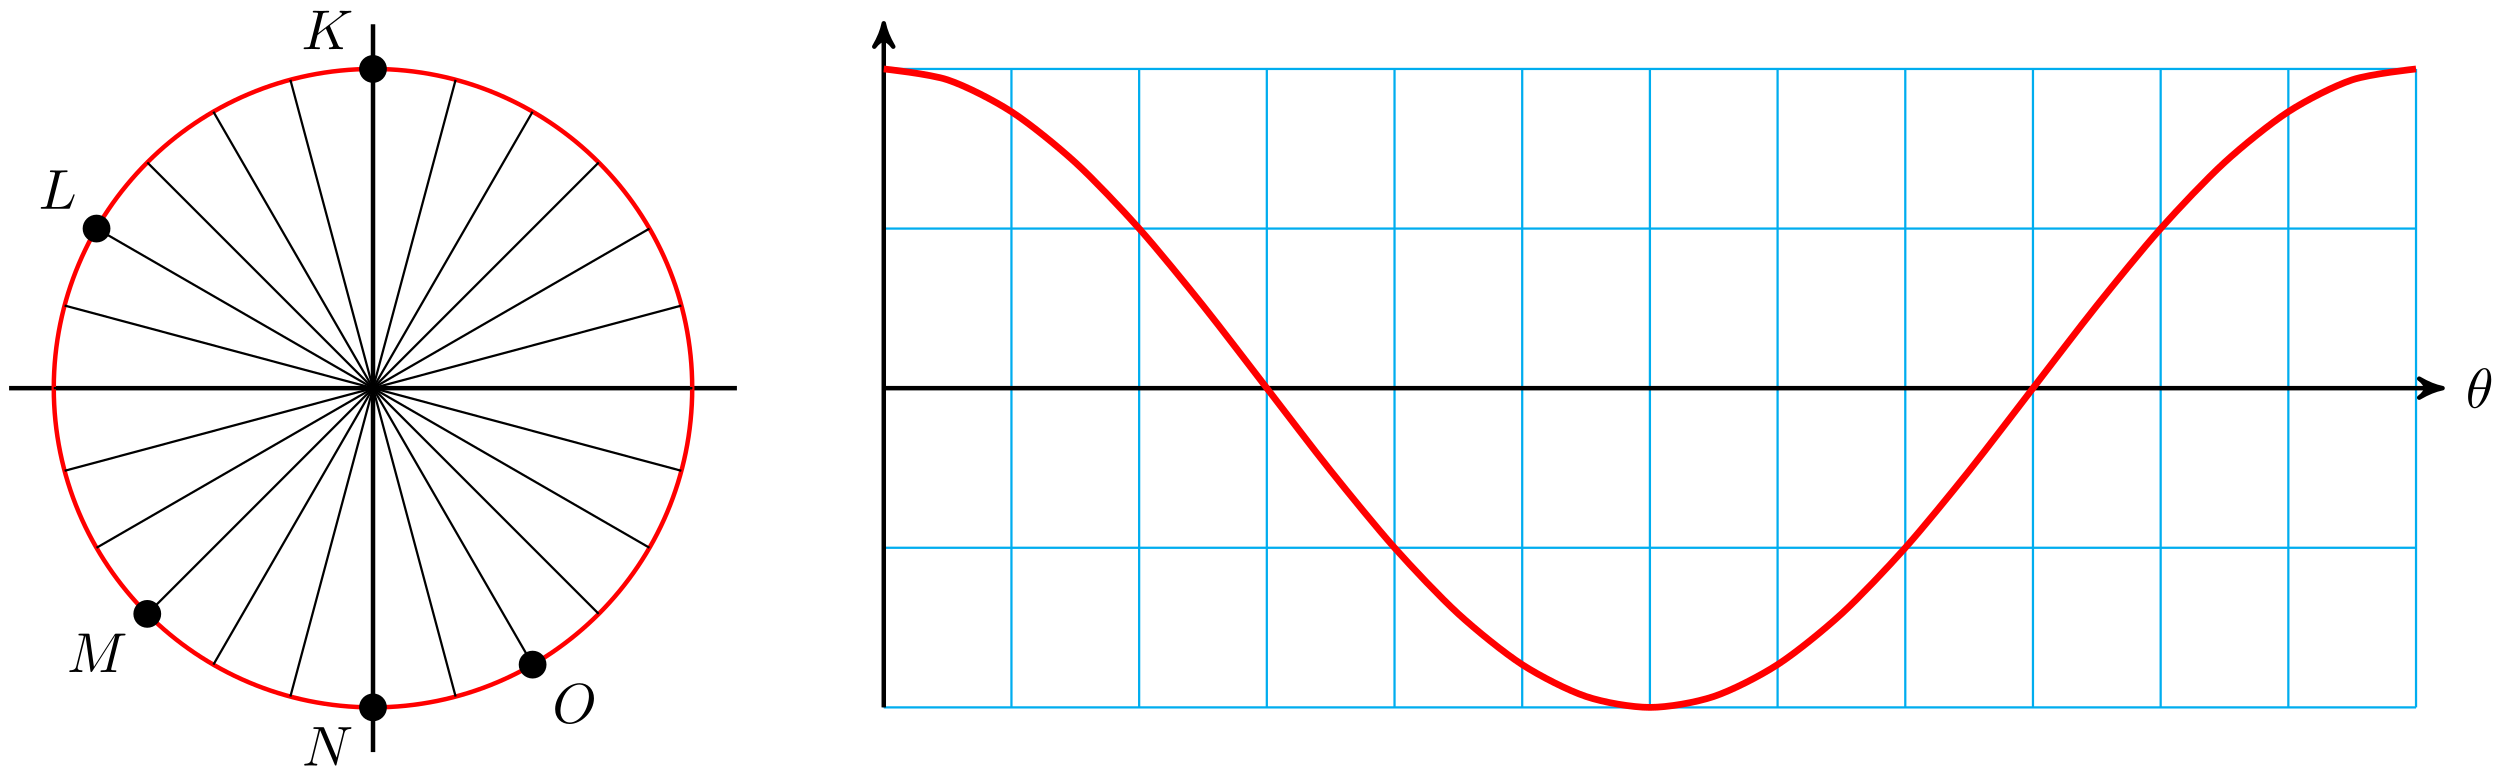
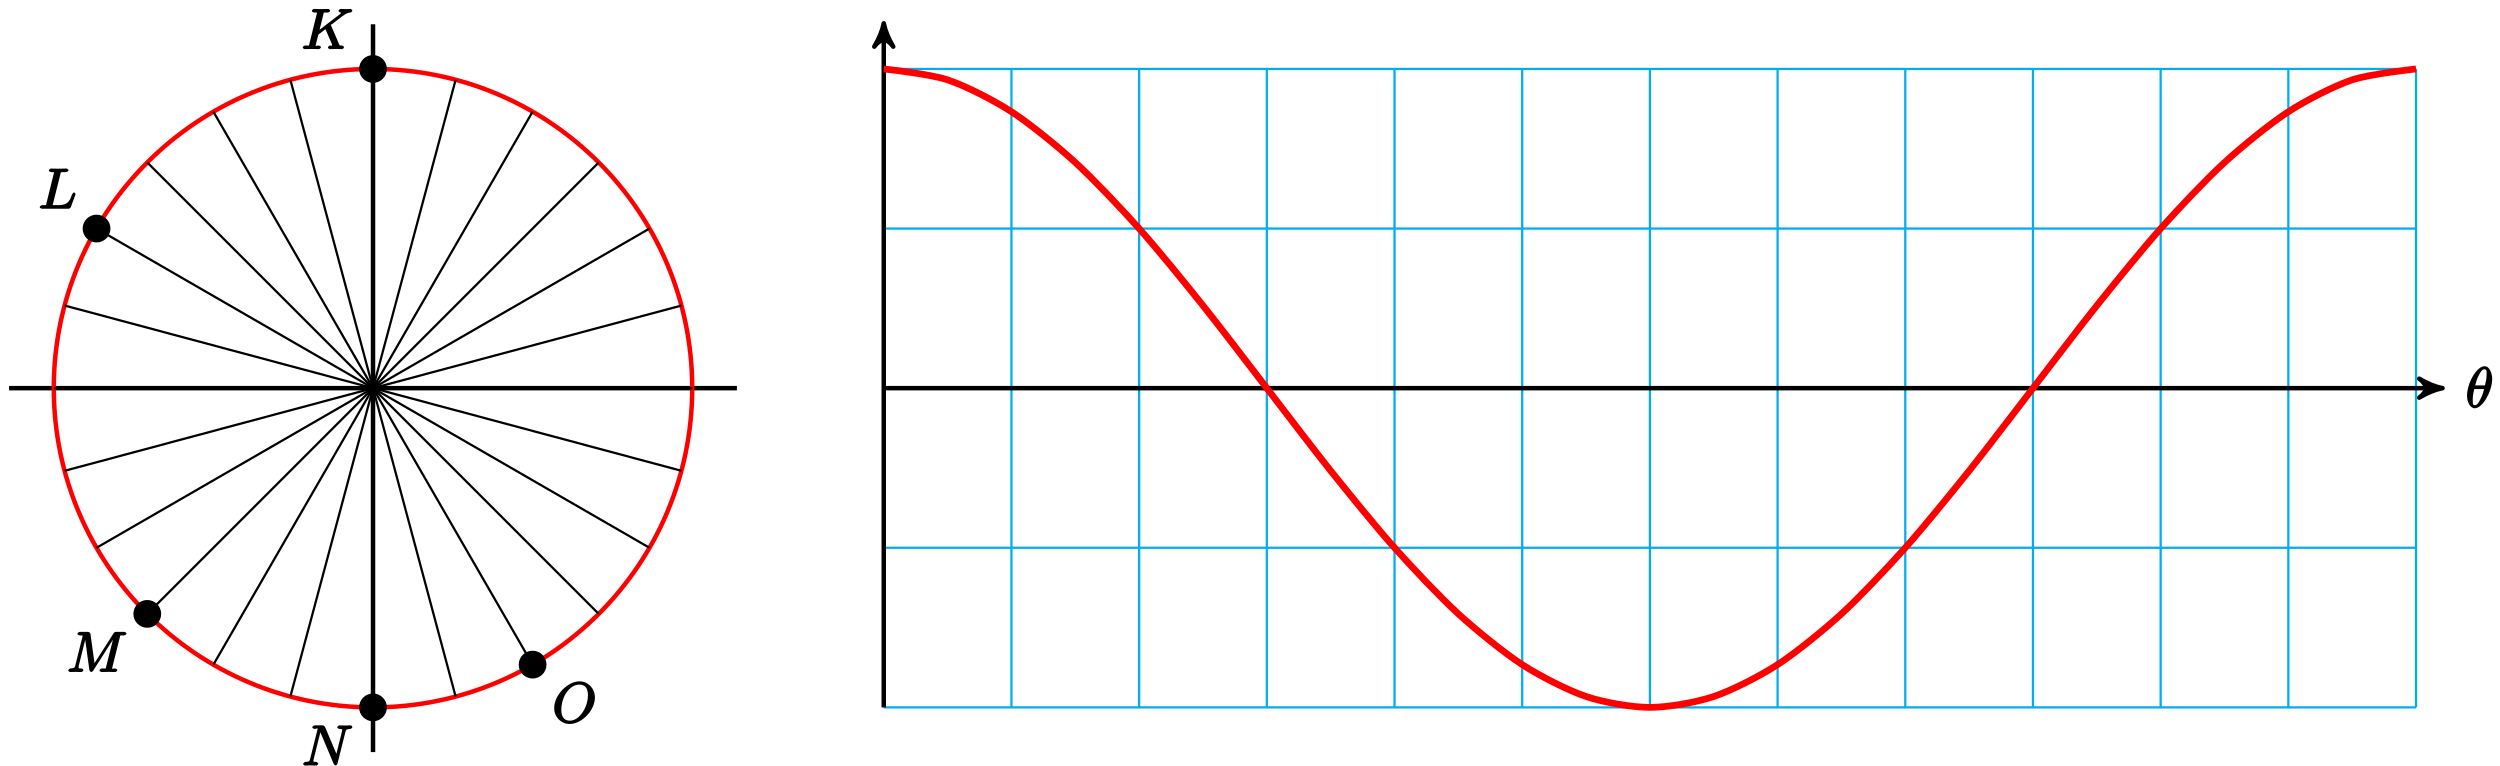
<svg xmlns="http://www.w3.org/2000/svg" xmlns:xlink="http://www.w3.org/1999/xlink" width="444pt" height="136pt" viewBox="0 0 444 136" version="1.1">
  <defs>
    <g>
      <symbol overflow="visible" id="glyph0-0">
        <path style="stroke:none;" d="" />
      </symbol>
      <symbol overflow="visible" id="glyph0-1">
-         <path style="stroke:none;" d="M 4.531 -4.984 C 4.531 -5.641 4.359 -7.031 3.344 -7.031 C 1.953 -7.031 0.422 -4.219 0.422 -1.938 C 0.422 -1 0.703 0.109 1.609 0.109 C 3.016 0.109 4.531 -2.75 4.531 -4.984 Z M 1.469 -3.625 C 1.641 -4.25 1.844 -5.047 2.25 -5.766 C 2.516 -6.25 2.875 -6.812 3.328 -6.812 C 3.812 -6.812 3.875 -6.172 3.875 -5.609 C 3.875 -5.109 3.797 -4.609 3.562 -3.625 Z M 3.469 -3.297 C 3.359 -2.844 3.156 -2 2.766 -1.281 C 2.422 -0.594 2.047 -0.109 1.609 -0.109 C 1.281 -0.109 1.078 -0.406 1.078 -1.328 C 1.078 -1.75 1.141 -2.328 1.391 -3.297 Z M 3.469 -3.297 " />
+         <path style="stroke:none;" d="M 4.703 -5.141 C 4.703 -5.797 4.359 -7.359 3.344 -7.359 C 1.953 -7.359 0.234 -4.375 0.234 -2.094 C 0.234 -1.156 0.703 0.109 1.609 0.109 C 3.016 0.109 4.703 -2.906 4.703 -5.141 Z M 1.641 -3.781 C 1.812 -4.422 1.969 -5.109 2.359 -5.812 C 2.625 -6.297 2.875 -6.812 3.328 -6.812 C 3.812 -6.812 3.703 -6.328 3.703 -5.766 C 3.703 -5.281 3.625 -4.766 3.422 -3.953 L 1.688 -3.953 Z M 3.297 -3.453 C 3.188 -3 3.016 -2.266 2.641 -1.562 C 2.297 -0.875 2.047 -0.438 1.609 -0.438 C 1.281 -0.438 1.25 -0.562 1.25 -1.484 C 1.25 -1.906 1.312 -2.484 1.516 -3.297 L 3.25 -3.297 Z M 3.297 -3.453 " />
      </symbol>
      <symbol overflow="visible" id="glyph0-2">
-         <path style="stroke:none;" d="M 5.078 -4.031 C 5.062 -4.062 5.031 -4.141 5.031 -4.172 C 5.031 -4.172 5.203 -4.312 5.312 -4.391 L 7.062 -5.734 C 8 -6.438 8.391 -6.469 8.688 -6.5 C 8.766 -6.516 8.859 -6.516 8.859 -6.703 C 8.859 -6.734 8.828 -6.812 8.75 -6.812 C 8.531 -6.812 8.281 -6.781 8.047 -6.781 C 7.688 -6.781 7.297 -6.812 6.938 -6.812 C 6.875 -6.812 6.75 -6.812 6.75 -6.609 C 6.75 -6.547 6.797 -6.516 6.875 -6.5 C 7.094 -6.484 7.172 -6.438 7.172 -6.297 C 7.172 -6.109 6.875 -5.875 6.812 -5.828 L 2.938 -2.844 L 3.734 -6.047 C 3.812 -6.406 3.844 -6.5 4.562 -6.5 C 4.812 -6.5 4.906 -6.5 4.906 -6.703 C 4.906 -6.781 4.828 -6.812 4.766 -6.812 C 4.484 -6.812 3.766 -6.781 3.484 -6.781 C 3.203 -6.781 2.5 -6.812 2.203 -6.812 C 2.141 -6.812 2 -6.812 2 -6.625 C 2 -6.5 2.094 -6.5 2.297 -6.5 C 2.422 -6.5 2.609 -6.484 2.719 -6.484 C 2.875 -6.453 2.938 -6.438 2.938 -6.312 C 2.938 -6.281 2.938 -6.25 2.906 -6.125 L 1.562 -0.781 C 1.469 -0.391 1.453 -0.312 0.656 -0.312 C 0.484 -0.312 0.375 -0.312 0.375 -0.125 C 0.375 0 0.5 0 0.531 0 C 0.812 0 1.516 -0.031 1.797 -0.031 C 2 -0.031 2.219 -0.016 2.438 -0.016 C 2.656 -0.016 2.875 0 3.078 0 C 3.156 0 3.281 0 3.281 -0.203 C 3.281 -0.312 3.188 -0.312 3 -0.312 C 2.625 -0.312 2.359 -0.312 2.359 -0.484 C 2.359 -0.562 2.406 -0.781 2.438 -0.922 C 2.578 -1.453 2.719 -1.969 2.844 -2.5 L 4.328 -3.656 L 5.484 -0.969 C 5.609 -0.703 5.609 -0.672 5.609 -0.625 C 5.609 -0.312 5.172 -0.312 5.078 -0.312 C 4.969 -0.312 4.859 -0.312 4.859 -0.109 C 4.859 0 4.984 0 5 0 C 5.406 0 5.828 -0.031 6.219 -0.031 C 6.438 -0.031 6.984 0 7.203 0 C 7.25 0 7.375 0 7.375 -0.203 C 7.375 -0.312 7.266 -0.312 7.172 -0.312 C 6.766 -0.312 6.641 -0.406 6.484 -0.75 Z M 5.078 -4.031 " />
+         <path style="stroke:none;" d="M 5.25 -4.188 C 5.234 -4.219 5.188 -4.297 5.188 -4.328 C 5.188 -4.344 5.328 -4.359 5.438 -4.453 L 7.172 -5.797 C 8.109 -6.484 8.391 -6.469 8.688 -6.5 C 8.766 -6.516 9.031 -6.672 9.031 -6.859 C 9.031 -6.891 8.828 -7.141 8.75 -7.141 C 8.531 -7.141 8.281 -7.109 8.047 -7.109 C 7.688 -7.109 7.297 -7.141 6.938 -7.141 C 6.875 -7.141 6.562 -6.969 6.562 -6.766 C 6.562 -6.703 6.797 -6.516 6.875 -6.5 C 7.094 -6.484 7 -6.594 7 -6.453 C 7 -6.266 6.75 -6.156 6.688 -6.109 L 2.797 -3.125 L 3.094 -3 L 3.891 -6.203 C 3.984 -6.562 3.844 -6.5 4.562 -6.5 C 4.812 -6.5 5.078 -6.656 5.078 -6.859 C 5.078 -6.953 4.828 -7.141 4.766 -7.141 C 4.484 -7.141 3.766 -7.109 3.484 -7.109 C 3.203 -7.109 2.5 -7.141 2.203 -7.141 C 2.141 -7.141 1.828 -6.969 1.828 -6.781 C 1.828 -6.656 2.094 -6.5 2.297 -6.5 C 2.422 -6.5 2.609 -6.484 2.719 -6.484 C 2.875 -6.453 2.766 -6.594 2.766 -6.484 C 2.766 -6.438 2.75 -6.406 2.719 -6.297 L 1.391 -0.938 C 1.281 -0.547 1.453 -0.641 0.656 -0.641 C 0.484 -0.641 0.203 -0.469 0.203 -0.281 C 0.203 -0.156 0.5 0 0.531 0 C 0.812 0 1.516 -0.031 1.797 -0.031 C 2 -0.031 2.219 -0.016 2.438 -0.016 C 2.656 -0.016 2.875 0 3.078 0 C 3.156 0 3.453 -0.156 3.453 -0.359 C 3.453 -0.469 3.188 -0.641 3 -0.641 C 2.625 -0.641 2.516 -0.469 2.516 -0.641 C 2.516 -0.719 2.578 -0.938 2.609 -1.094 C 2.75 -1.609 2.875 -2.141 2.984 -2.562 L 4.25 -3.547 L 5.297 -1.125 C 5.422 -0.859 5.422 -0.844 5.422 -0.781 C 5.422 -0.484 5.172 -0.641 5.078 -0.641 C 4.969 -0.641 4.688 -0.469 4.688 -0.266 C 4.688 -0.156 4.984 0 5 0 C 5.406 0 5.828 -0.031 6.219 -0.031 C 6.438 -0.031 6.984 0 7.203 0 C 7.25 0 7.547 -0.156 7.547 -0.359 C 7.547 -0.469 7.266 -0.641 7.172 -0.641 C 6.766 -0.641 6.812 -0.562 6.656 -0.922 Z M 5.25 -4.188 " />
      </symbol>
      <symbol overflow="visible" id="glyph0-3">
-         <path style="stroke:none;" d="M 3.734 -6.031 C 3.812 -6.391 3.844 -6.5 4.781 -6.5 C 5.078 -6.5 5.156 -6.5 5.156 -6.688 C 5.156 -6.812 5.047 -6.812 5 -6.812 C 4.672 -6.812 3.859 -6.781 3.531 -6.781 C 3.234 -6.781 2.5 -6.812 2.203 -6.812 C 2.141 -6.812 2.016 -6.812 2.016 -6.609 C 2.016 -6.5 2.109 -6.5 2.297 -6.5 C 2.312 -6.5 2.5 -6.5 2.672 -6.484 C 2.844 -6.453 2.938 -6.453 2.938 -6.312 C 2.938 -6.281 2.938 -6.25 2.906 -6.125 L 1.562 -0.781 C 1.469 -0.391 1.453 -0.312 0.656 -0.312 C 0.484 -0.312 0.391 -0.312 0.391 -0.109 C 0.391 0 0.484 0 0.656 0 L 5.281 0 C 5.516 0 5.516 0 5.578 -0.172 L 6.375 -2.328 C 6.406 -2.438 6.406 -2.453 6.406 -2.469 C 6.406 -2.5 6.375 -2.578 6.297 -2.578 C 6.203 -2.578 6.188 -2.516 6.125 -2.359 C 5.781 -1.453 5.344 -0.312 3.625 -0.312 L 2.688 -0.312 C 2.547 -0.312 2.516 -0.312 2.469 -0.312 C 2.359 -0.328 2.328 -0.344 2.328 -0.422 C 2.328 -0.453 2.328 -0.469 2.375 -0.641 Z M 3.734 -6.031 " />
+         <path style="stroke:none;" d="M 3.891 -6.188 C 3.984 -6.547 3.844 -6.5 4.781 -6.5 C 5.078 -6.5 5.328 -6.656 5.328 -6.844 C 5.328 -6.969 5.047 -7.141 5 -7.141 C 4.672 -7.141 3.859 -7.109 3.531 -7.109 C 3.234 -7.109 2.5 -7.141 2.203 -7.141 C 2.141 -7.141 1.828 -6.969 1.828 -6.766 C 1.828 -6.656 2.109 -6.5 2.297 -6.5 C 2.312 -6.5 2.5 -6.5 2.672 -6.484 C 2.844 -6.453 2.766 -6.609 2.766 -6.484 C 2.766 -6.438 2.75 -6.406 2.719 -6.297 L 1.391 -0.938 C 1.281 -0.547 1.453 -0.641 0.656 -0.641 C 0.484 -0.641 0.203 -0.469 0.203 -0.266 C 0.203 -0.156 0.484 0 0.656 0 L 5.281 0 C 5.516 0 5.688 -0.156 5.75 -0.328 L 6.547 -2.484 C 6.578 -2.594 6.578 -2.609 6.578 -2.625 C 6.578 -2.656 6.375 -2.906 6.297 -2.906 C 6.203 -2.906 6.016 -2.688 5.938 -2.516 C 5.609 -1.609 5.344 -0.641 3.625 -0.641 L 2.688 -0.641 C 2.547 -0.641 2.516 -0.641 2.469 -0.641 C 2.359 -0.656 2.5 -0.5 2.5 -0.578 C 2.5 -0.609 2.5 -0.625 2.547 -0.812 Z M 3.891 -6.188 " />
      </symbol>
      <symbol overflow="visible" id="glyph0-4">
-         <path style="stroke:none;" d="M 9.234 -6.047 C 9.328 -6.406 9.344 -6.5 10.094 -6.5 C 10.312 -6.5 10.406 -6.5 10.406 -6.703 C 10.406 -6.812 10.312 -6.812 10.141 -6.812 L 8.828 -6.812 C 8.562 -6.812 8.547 -6.812 8.438 -6.625 L 4.797 -0.938 L 4.016 -6.578 C 3.984 -6.812 3.969 -6.812 3.703 -6.812 L 2.344 -6.812 C 2.156 -6.812 2.047 -6.812 2.047 -6.625 C 2.047 -6.5 2.141 -6.5 2.328 -6.5 C 2.469 -6.5 2.641 -6.484 2.766 -6.484 C 2.922 -6.453 2.984 -6.438 2.984 -6.312 C 2.984 -6.281 2.969 -6.25 2.938 -6.125 L 1.672 -1.062 C 1.578 -0.656 1.406 -0.344 0.594 -0.312 C 0.547 -0.312 0.422 -0.297 0.422 -0.125 C 0.422 -0.031 0.484 0 0.562 0 C 0.875 0 1.219 -0.031 1.562 -0.031 C 1.891 -0.031 2.25 0 2.578 0 C 2.625 0 2.766 0 2.766 -0.203 C 2.766 -0.312 2.656 -0.312 2.578 -0.312 C 2.016 -0.312 1.906 -0.516 1.906 -0.75 C 1.906 -0.812 1.906 -0.875 1.938 -0.984 L 3.297 -6.406 L 3.312 -6.406 L 4.172 -0.234 C 4.188 -0.109 4.203 0 4.312 0 C 4.422 0 4.484 -0.109 4.531 -0.172 L 8.562 -6.484 L 8.578 -6.484 L 7.141 -0.781 C 7.047 -0.391 7.031 -0.312 6.234 -0.312 C 6.078 -0.312 5.969 -0.312 5.969 -0.125 C 5.969 0 6.078 0 6.109 0 C 6.391 0 7.062 -0.031 7.344 -0.031 C 7.75 -0.031 8.188 0 8.594 0 C 8.656 0 8.781 0 8.781 -0.203 C 8.781 -0.312 8.688 -0.312 8.5 -0.312 C 8.141 -0.312 7.859 -0.312 7.859 -0.484 C 7.859 -0.531 7.859 -0.547 7.906 -0.734 Z M 9.234 -6.047 " />
+         <path style="stroke:none;" d="M 9.406 -6.203 C 9.484 -6.562 9.344 -6.5 10.094 -6.5 C 10.312 -6.5 10.578 -6.656 10.578 -6.859 C 10.578 -6.969 10.312 -7.141 10.141 -7.141 L 8.828 -7.141 C 8.562 -7.141 8.422 -7.094 8.297 -6.891 L 4.672 -1.219 L 4.969 -1.094 L 4.188 -6.734 C 4.156 -6.969 3.969 -7.141 3.703 -7.141 L 2.344 -7.141 C 2.156 -7.141 1.859 -6.969 1.859 -6.781 C 1.859 -6.656 2.141 -6.5 2.328 -6.5 C 2.469 -6.5 2.641 -6.484 2.766 -6.484 C 2.922 -6.453 2.797 -6.594 2.797 -6.484 C 2.797 -6.438 2.797 -6.406 2.766 -6.297 L 1.5 -1.219 C 1.391 -0.812 1.406 -0.672 0.594 -0.641 C 0.547 -0.641 0.234 -0.453 0.234 -0.281 C 0.234 -0.188 0.484 0 0.562 0 C 0.875 0 1.219 -0.031 1.562 -0.031 C 1.891 -0.031 2.25 0 2.578 0 C 2.625 0 2.938 -0.156 2.938 -0.359 C 2.938 -0.469 2.656 -0.641 2.578 -0.641 C 2.016 -0.641 2.078 -0.672 2.078 -0.906 C 2.078 -0.984 2.078 -1.031 2.109 -1.141 L 3.422 -6.406 L 3.156 -6.406 L 3.984 -0.391 C 4 -0.266 4.203 0 4.312 0 C 4.422 0 4.609 -0.156 4.656 -0.234 L 8.641 -6.484 L 8.359 -6.484 L 6.969 -0.938 C 6.875 -0.547 7.031 -0.641 6.234 -0.641 C 6.078 -0.641 5.781 -0.469 5.781 -0.281 C 5.781 -0.156 6.078 0 6.109 0 C 6.391 0 7.062 -0.031 7.344 -0.031 C 7.75 -0.031 8.188 0 8.594 0 C 8.656 0 8.953 -0.156 8.953 -0.359 C 8.953 -0.469 8.688 -0.641 8.5 -0.641 C 8.141 -0.641 8.031 -0.469 8.031 -0.641 C 8.031 -0.688 8.031 -0.703 8.078 -0.891 Z M 9.406 -6.203 " />
      </symbol>
      <symbol overflow="visible" id="glyph0-5">
-         <path style="stroke:none;" d="M 7.531 -5.766 C 7.641 -6.156 7.812 -6.469 8.609 -6.5 C 8.656 -6.5 8.781 -6.516 8.781 -6.703 C 8.781 -6.703 8.781 -6.812 8.656 -6.812 C 8.328 -6.812 7.969 -6.781 7.641 -6.781 C 7.312 -6.781 6.953 -6.812 6.625 -6.812 C 6.562 -6.812 6.453 -6.812 6.453 -6.609 C 6.453 -6.5 6.547 -6.5 6.625 -6.5 C 7.203 -6.484 7.312 -6.281 7.312 -6.062 C 7.312 -6.031 7.281 -5.875 7.281 -5.859 L 6.156 -1.422 L 3.953 -6.625 C 3.875 -6.797 3.875 -6.812 3.641 -6.812 L 2.297 -6.812 C 2.109 -6.812 2.016 -6.812 2.016 -6.609 C 2.016 -6.5 2.109 -6.5 2.297 -6.5 C 2.344 -6.5 2.969 -6.5 2.969 -6.406 L 1.641 -1.062 C 1.531 -0.656 1.359 -0.344 0.562 -0.312 C 0.5 -0.312 0.391 -0.297 0.391 -0.109 C 0.391 -0.047 0.438 0 0.516 0 C 0.844 0 1.188 -0.031 1.516 -0.031 C 1.859 -0.031 2.219 0 2.547 0 C 2.594 0 2.719 0 2.719 -0.203 C 2.719 -0.297 2.625 -0.312 2.516 -0.312 C 1.938 -0.328 1.859 -0.547 1.859 -0.75 C 1.859 -0.812 1.875 -0.875 1.906 -0.984 L 3.219 -6.234 C 3.266 -6.188 3.266 -6.156 3.312 -6.062 L 5.797 -0.188 C 5.859 -0.016 5.891 0 5.984 0 C 6.094 0 6.094 -0.031 6.141 -0.203 Z M 7.531 -5.766 " />
+         <path style="stroke:none;" d="M 7.703 -5.922 C 7.812 -6.312 7.812 -6.469 8.609 -6.5 C 8.656 -6.5 8.953 -6.672 8.953 -6.859 C 8.953 -6.875 8.781 -7.141 8.656 -7.141 C 8.328 -7.141 7.969 -7.109 7.641 -7.109 C 7.312 -7.109 6.953 -7.141 6.625 -7.141 C 6.562 -7.141 6.266 -6.969 6.266 -6.766 C 6.266 -6.656 6.547 -6.5 6.625 -6.5 C 7.203 -6.484 7.125 -6.438 7.125 -6.219 C 7.125 -6.188 7.109 -6.047 7.094 -6.016 L 5.984 -1.578 L 6.328 -1.578 L 4.125 -6.781 C 4.047 -6.953 3.875 -7.141 3.641 -7.141 L 2.297 -7.141 C 2.109 -7.141 1.828 -6.969 1.828 -6.766 C 1.828 -6.656 2.109 -6.5 2.297 -6.5 C 2.344 -6.5 2.797 -6.656 2.797 -6.562 L 1.453 -1.219 C 1.359 -0.812 1.359 -0.672 0.562 -0.641 C 0.5 -0.641 0.203 -0.453 0.203 -0.266 C 0.203 -0.203 0.438 0 0.516 0 C 0.844 0 1.188 -0.031 1.516 -0.031 C 1.859 -0.031 2.219 0 2.547 0 C 2.594 0 2.891 -0.156 2.891 -0.359 C 2.891 -0.453 2.625 -0.641 2.516 -0.641 C 1.938 -0.656 2.031 -0.703 2.031 -0.906 C 2.031 -0.984 2.047 -1.031 2.078 -1.141 L 3.391 -6.406 L 3.094 -6.297 C 3.125 -6.234 3.125 -6.203 3.172 -6.125 L 5.609 -0.344 C 5.688 -0.172 5.891 0 5.984 0 C 6.094 0 6.266 -0.188 6.312 -0.375 Z M 7.703 -5.922 " />
      </symbol>
      <symbol overflow="visible" id="glyph0-6">
-         <path style="stroke:none;" d="M 7.375 -4.344 C 7.375 -5.953 6.312 -7.031 4.828 -7.031 C 2.688 -7.031 0.484 -4.766 0.484 -2.438 C 0.484 -0.781 1.609 0.219 3.047 0.219 C 5.156 0.219 7.375 -1.969 7.375 -4.344 Z M 3.094 -0.047 C 2.109 -0.047 1.422 -0.844 1.422 -2.156 C 1.422 -2.609 1.562 -4.062 2.328 -5.219 C 3.016 -6.266 3.984 -6.781 4.781 -6.781 C 5.594 -6.781 6.484 -6.219 6.484 -4.734 C 6.484 -4.016 6.219 -2.469 5.234 -1.234 C 4.75 -0.625 3.938 -0.047 3.094 -0.047 Z M 3.094 -0.047 " />
+         <path style="stroke:none;" d="M 7.547 -4.5 C 7.547 -6.109 6.312 -7.359 4.828 -7.359 C 2.688 -7.359 0.312 -4.922 0.312 -2.609 C 0.312 -0.953 1.609 0.219 3.047 0.219 C 5.156 0.219 7.547 -2.125 7.547 -4.5 Z M 3.094 -0.375 C 2.109 -0.375 1.578 -1 1.578 -2.328 C 1.578 -2.766 1.672 -4.109 2.438 -5.281 C 3.125 -6.312 3.984 -6.781 4.781 -6.781 C 5.594 -6.781 6.312 -6.375 6.312 -4.891 C 6.312 -4.172 6.094 -2.734 5.109 -1.516 C 4.625 -0.906 3.938 -0.375 3.094 -0.375 Z M 3.094 -0.375 " />
      </symbol>
    </g>
  </defs>
  <g id="surface1">
    <path style="fill:none;stroke-width:0.797;stroke-linecap:butt;stroke-linejoin:miter;stroke:rgb(0%,0%,0%);stroke-opacity:1;stroke-miterlimit:10;" d="M -64.629 0.002 L 64.629 0.002 " transform="matrix(1.00003,0,0,-1.00002,66.24454,68.93912)" />
    <path style="fill:none;stroke-width:0.797;stroke-linecap:butt;stroke-linejoin:miter;stroke:rgb(0%,0%,0%);stroke-opacity:1;stroke-miterlimit:10;" d="M 0.002 -64.63 L 0.002 64.629 " transform="matrix(1.00003,0,0,-1.00002,66.24454,68.93912)" />
    <path style="fill:none;stroke-width:0.797;stroke-linecap:butt;stroke-linejoin:miter;stroke:rgb(100%,0%,0%);stroke-opacity:1;stroke-miterlimit:10;" d="M 56.691 0.002 C 56.691 31.31 31.309 56.692 0.002 56.692 C -31.31 56.692 -56.692 31.31 -56.692 0.002 C -56.692 -31.31 -31.31 -56.693 0.002 -56.693 C 31.309 -56.693 56.691 -31.31 56.691 0.002 Z M 56.691 0.002 " transform="matrix(1.00003,0,0,-1.00002,66.24454,68.93912)" />
    <path style="fill:none;stroke-width:0.399;stroke-linecap:butt;stroke-linejoin:miter;stroke:rgb(0%,0%,0%);stroke-opacity:1;stroke-miterlimit:10;" d="M 0.002 0.002 L 56.691 0.002 " transform="matrix(1.00003,0,0,-1.00002,66.24454,68.93912)" />
    <path style="fill:none;stroke-width:0.399;stroke-linecap:butt;stroke-linejoin:miter;stroke:rgb(0%,0%,0%);stroke-opacity:1;stroke-miterlimit:10;" d="M 0.002 0.002 L 54.762 14.673 " transform="matrix(1.00003,0,0,-1.00002,66.24454,68.93912)" />
    <path style="fill:none;stroke-width:0.399;stroke-linecap:butt;stroke-linejoin:miter;stroke:rgb(0%,0%,0%);stroke-opacity:1;stroke-miterlimit:10;" d="M 0.002 0.002 L 49.098 28.345 " transform="matrix(1.00003,0,0,-1.00002,66.24454,68.93912)" />
    <path style="fill:none;stroke-width:0.399;stroke-linecap:butt;stroke-linejoin:miter;stroke:rgb(0%,0%,0%);stroke-opacity:1;stroke-miterlimit:10;" d="M 0.002 0.002 L 40.086 40.087 " transform="matrix(1.00003,0,0,-1.00002,66.24454,68.93912)" />
    <path style="fill:none;stroke-width:0.399;stroke-linecap:butt;stroke-linejoin:miter;stroke:rgb(0%,0%,0%);stroke-opacity:1;stroke-miterlimit:10;" d="M 0.002 0.002 L 28.344 49.098 " transform="matrix(1.00003,0,0,-1.00002,66.24454,68.93912)" />
    <path style="fill:none;stroke-width:0.399;stroke-linecap:butt;stroke-linejoin:miter;stroke:rgb(0%,0%,0%);stroke-opacity:1;stroke-miterlimit:10;" d="M 0.002 0.002 L 14.673 54.762 " transform="matrix(1.00003,0,0,-1.00002,66.24454,68.93912)" />
    <path style="fill:none;stroke-width:0.399;stroke-linecap:butt;stroke-linejoin:miter;stroke:rgb(0%,0%,0%);stroke-opacity:1;stroke-miterlimit:10;" d="M 0.002 0.002 L 0.002 56.692 " transform="matrix(1.00003,0,0,-1.00002,66.24454,68.93912)" />
    <path style="fill:none;stroke-width:0.399;stroke-linecap:butt;stroke-linejoin:miter;stroke:rgb(0%,0%,0%);stroke-opacity:1;stroke-miterlimit:10;" d="M 0.002 0.002 L -14.674 54.762 " transform="matrix(1.00003,0,0,-1.00002,66.24454,68.93912)" />
    <path style="fill:none;stroke-width:0.399;stroke-linecap:butt;stroke-linejoin:miter;stroke:rgb(0%,0%,0%);stroke-opacity:1;stroke-miterlimit:10;" d="M 0.002 0.002 L -28.345 49.098 " transform="matrix(1.00003,0,0,-1.00002,66.24454,68.93912)" />
    <path style="fill:none;stroke-width:0.399;stroke-linecap:butt;stroke-linejoin:miter;stroke:rgb(0%,0%,0%);stroke-opacity:1;stroke-miterlimit:10;" d="M 0.002 0.002 L -40.087 40.087 " transform="matrix(1.00003,0,0,-1.00002,66.24454,68.93912)" />
    <path style="fill:none;stroke-width:0.399;stroke-linecap:butt;stroke-linejoin:miter;stroke:rgb(0%,0%,0%);stroke-opacity:1;stroke-miterlimit:10;" d="M 0.002 0.002 L -49.099 28.345 " transform="matrix(1.00003,0,0,-1.00002,66.24454,68.93912)" />
    <path style="fill:none;stroke-width:0.399;stroke-linecap:butt;stroke-linejoin:miter;stroke:rgb(0%,0%,0%);stroke-opacity:1;stroke-miterlimit:10;" d="M 0.002 0.002 L -54.762 14.673 " transform="matrix(1.00003,0,0,-1.00002,66.24454,68.93912)" />
    <path style="fill:none;stroke-width:0.399;stroke-linecap:butt;stroke-linejoin:miter;stroke:rgb(0%,0%,0%);stroke-opacity:1;stroke-miterlimit:10;" d="M 0.002 0.002 L -56.692 0.002 " transform="matrix(1.00003,0,0,-1.00002,66.24454,68.93912)" />
    <path style="fill:none;stroke-width:0.399;stroke-linecap:butt;stroke-linejoin:miter;stroke:rgb(0%,0%,0%);stroke-opacity:1;stroke-miterlimit:10;" d="M 0.002 0.002 L -54.762 -14.674 " transform="matrix(1.00003,0,0,-1.00002,66.24454,68.93912)" />
    <path style="fill:none;stroke-width:0.399;stroke-linecap:butt;stroke-linejoin:miter;stroke:rgb(0%,0%,0%);stroke-opacity:1;stroke-miterlimit:10;" d="M 0.002 0.002 L -49.099 -28.345 " transform="matrix(1.00003,0,0,-1.00002,66.24454,68.93912)" />
    <path style="fill:none;stroke-width:0.399;stroke-linecap:butt;stroke-linejoin:miter;stroke:rgb(0%,0%,0%);stroke-opacity:1;stroke-miterlimit:10;" d="M 0.002 0.002 L -40.087 -40.087 " transform="matrix(1.00003,0,0,-1.00002,66.24454,68.93912)" />
    <path style="fill:none;stroke-width:0.399;stroke-linecap:butt;stroke-linejoin:miter;stroke:rgb(0%,0%,0%);stroke-opacity:1;stroke-miterlimit:10;" d="M 0.002 0.002 L -28.345 -49.099 " transform="matrix(1.00003,0,0,-1.00002,66.24454,68.93912)" />
    <path style="fill:none;stroke-width:0.399;stroke-linecap:butt;stroke-linejoin:miter;stroke:rgb(0%,0%,0%);stroke-opacity:1;stroke-miterlimit:10;" d="M 0.002 0.002 L -14.674 -54.763 " transform="matrix(1.00003,0,0,-1.00002,66.24454,68.93912)" />
    <path style="fill:none;stroke-width:0.399;stroke-linecap:butt;stroke-linejoin:miter;stroke:rgb(0%,0%,0%);stroke-opacity:1;stroke-miterlimit:10;" d="M 0.002 0.002 L 0.002 -56.693 " transform="matrix(1.00003,0,0,-1.00002,66.24454,68.93912)" />
    <path style="fill:none;stroke-width:0.399;stroke-linecap:butt;stroke-linejoin:miter;stroke:rgb(0%,0%,0%);stroke-opacity:1;stroke-miterlimit:10;" d="M 0.002 0.002 L 14.673 -54.763 " transform="matrix(1.00003,0,0,-1.00002,66.24454,68.93912)" />
    <path style="fill:none;stroke-width:0.399;stroke-linecap:butt;stroke-linejoin:miter;stroke:rgb(0%,0%,0%);stroke-opacity:1;stroke-miterlimit:10;" d="M 0.002 0.002 L 28.344 -49.099 " transform="matrix(1.00003,0,0,-1.00002,66.24454,68.93912)" />
    <path style="fill:none;stroke-width:0.399;stroke-linecap:butt;stroke-linejoin:miter;stroke:rgb(0%,0%,0%);stroke-opacity:1;stroke-miterlimit:10;" d="M 0.002 0.002 L 40.086 -40.087 " transform="matrix(1.00003,0,0,-1.00002,66.24454,68.93912)" />
    <path style="fill:none;stroke-width:0.399;stroke-linecap:butt;stroke-linejoin:miter;stroke:rgb(0%,0%,0%);stroke-opacity:1;stroke-miterlimit:10;" d="M 0.002 0.002 L 49.098 -28.345 " transform="matrix(1.00003,0,0,-1.00002,66.24454,68.93912)" />
    <path style="fill:none;stroke-width:0.399;stroke-linecap:butt;stroke-linejoin:miter;stroke:rgb(0%,0%,0%);stroke-opacity:1;stroke-miterlimit:10;" d="M 0.002 0.002 L 54.762 -14.674 " transform="matrix(1.00003,0,0,-1.00002,66.24454,68.93912)" />
    <path style="fill:none;stroke-width:0.399;stroke-linecap:butt;stroke-linejoin:miter;stroke:rgb(0%,0%,0%);stroke-opacity:1;stroke-miterlimit:10;" d="M 0.002 0.002 L 56.691 0.002 " transform="matrix(1.00003,0,0,-1.00002,66.24454,68.93912)" />
    <path style="fill:none;stroke-width:0.399;stroke-linecap:butt;stroke-linejoin:miter;stroke:rgb(0%,67.839%,93.729%);stroke-opacity:1;stroke-miterlimit:10;" d="M 90.71 -56.693 L 362.834 -56.693 M 90.71 -28.345 L 362.834 -28.345 M 90.71 0.002 L 362.834 0.002 M 90.71 28.345 L 362.834 28.345 M 90.71 56.692 L 362.834 56.692 M 90.71 -56.693 L 90.71 56.692 M 113.385 -56.693 L 113.385 56.692 M 136.064 -56.693 L 136.064 56.692 M 158.739 -56.693 L 158.739 56.692 M 181.418 -56.693 L 181.418 56.692 M 204.093 -56.693 L 204.093 56.692 M 226.772 -56.693 L 226.772 56.692 M 249.447 -56.693 L 249.447 56.692 M 272.126 -56.693 L 272.126 56.692 M 294.801 -56.693 L 294.801 56.692 M 317.48 -56.693 L 317.48 56.692 M 340.155 -56.693 L 340.155 56.692 M 362.831 -56.693 L 362.831 56.692 " transform="matrix(1.00003,0,0,-1.00002,66.24454,68.93912)" />
    <path style="fill:none;stroke-width:0.797;stroke-linecap:butt;stroke-linejoin:miter;stroke:rgb(0%,0%,0%);stroke-opacity:1;stroke-miterlimit:10;" d="M 90.71 0.002 L 366.502 0.002 " transform="matrix(1.00003,0,0,-1.00002,66.24454,68.93912)" />
    <path style="fill-rule:nonzero;fill:rgb(0%,0%,0%);fill-opacity:1;stroke-width:0.797;stroke-linecap:butt;stroke-linejoin:round;stroke:rgb(0%,0%,0%);stroke-opacity:1;stroke-miterlimit:10;" d="M 1.036 0.002 C -0.261 0.259 -1.554 0.779 -3.108 1.685 C -1.554 0.517 -1.554 -0.518 -3.108 -1.682 C -1.554 -0.776 -0.261 -0.26 1.036 0.002 Z M 1.036 0.002 " transform="matrix(1.00003,0,0,-1.00002,432.7568,68.93912)" />
    <g style="fill:rgb(0%,0%,0%);fill-opacity:1;">
      <use xlink:href="#glyph0-1" x="437.911" y="72.398" />
    </g>
    <path style="fill:none;stroke-width:0.797;stroke-linecap:butt;stroke-linejoin:miter;stroke:rgb(0%,0%,0%);stroke-opacity:1;stroke-miterlimit:10;" d="M 90.71 -56.693 L 90.71 63.762 " transform="matrix(1.00003,0,0,-1.00002,66.24454,68.93912)" />
    <path style="fill-rule:nonzero;fill:rgb(0%,0%,0%);fill-opacity:1;stroke-width:0.797;stroke-linecap:butt;stroke-linejoin:round;stroke:rgb(0%,0%,0%);stroke-opacity:1;stroke-miterlimit:10;" d="M 1.035 -0.001 C -0.258 0.26 -1.555 0.776 -3.109 1.682 C -1.555 0.518 -1.555 -0.517 -3.109 -1.685 C -1.555 -0.779 -0.258 -0.259 1.035 -0.001 Z M 1.035 -0.001 " transform="matrix(0,-1.00002,-1.00003,0,156.9556,5.175804)" />
    <path style="fill:none;stroke-width:1.196;stroke-linecap:butt;stroke-linejoin:miter;stroke:rgb(100%,0%,0%);stroke-opacity:1;stroke-miterlimit:10;" d="M 90.71 56.692 C 90.71 56.692 98.901 55.813 102.045 54.758 C 105.194 53.708 110.24 51.133 113.385 49.098 C 116.533 47.059 121.576 42.966 124.724 40.087 C 127.869 37.208 132.916 31.872 136.064 28.345 C 139.208 24.818 144.255 18.607 147.399 14.673 C 150.548 10.74 155.595 4.072 158.739 0.002 C 161.887 -4.073 166.93 -10.74 170.078 -14.67 C 173.223 -18.603 178.27 -24.818 181.418 -28.345 C 184.562 -31.873 189.609 -37.209 192.754 -40.087 C 195.902 -42.966 200.949 -47.06 204.093 -49.095 C 207.241 -51.13 212.284 -53.704 215.433 -54.759 C 218.577 -55.814 223.624 -56.693 226.772 -56.693 C 229.917 -56.693 234.963 -55.814 238.108 -54.759 C 241.256 -53.708 246.303 -51.134 249.447 -49.095 C 252.596 -47.06 257.638 -42.966 260.787 -40.087 C 263.931 -37.209 268.978 -31.873 272.126 -28.345 C 275.271 -24.818 280.317 -18.607 283.466 -14.674 C 286.61 -10.74 291.657 -4.073 294.801 -0.002 C 297.95 4.072 302.996 10.736 306.141 14.669 C 309.289 18.603 314.332 24.818 317.48 28.345 C 320.625 31.872 325.671 37.208 328.82 40.087 C 331.964 42.966 337.011 47.059 340.155 49.094 C 343.304 51.133 348.35 53.708 351.495 54.758 C 354.643 55.813 362.834 56.692 362.834 56.692 " transform="matrix(1.00003,0,0,-1.00002,66.24454,68.93912)" />
    <path style="fill-rule:nonzero;fill:rgb(0%,0%,0%);fill-opacity:1;stroke-width:0.399;stroke-linecap:butt;stroke-linejoin:miter;stroke:rgb(0%,0%,0%);stroke-opacity:1;stroke-miterlimit:10;" d="M 2.267 56.692 C 2.267 57.946 1.252 58.961 0.002 58.961 C -1.252 58.961 -2.268 57.946 -2.268 56.692 C -2.268 55.438 -1.252 54.422 0.002 54.422 C 1.252 54.422 2.267 55.438 2.267 56.692 Z M 2.267 56.692 " transform="matrix(1.00003,0,0,-1.00002,66.24454,68.93912)" />
    <g style="fill:rgb(0%,0%,0%);fill-opacity:1;">
      <use xlink:href="#glyph0-2" x="53.55" y="8.726" />
    </g>
    <path style="fill-rule:nonzero;fill:rgb(0%,0%,0%);fill-opacity:1;stroke-width:0.399;stroke-linecap:butt;stroke-linejoin:miter;stroke:rgb(0%,0%,0%);stroke-opacity:1;stroke-miterlimit:10;" d="M -46.829 28.345 C -46.829 29.599 -47.845 30.614 -49.099 30.614 C -50.348 30.614 -51.364 29.599 -51.364 28.345 C -51.364 27.095 -50.348 26.079 -49.099 26.079 C -47.845 26.079 -46.829 27.095 -46.829 28.345 Z M -46.829 28.345 " transform="matrix(1.00003,0,0,-1.00002,66.24454,68.93912)" />
    <g style="fill:rgb(0%,0%,0%);fill-opacity:1;">
      <use xlink:href="#glyph0-3" x="6.846" y="37.072" />
    </g>
    <path style="fill-rule:nonzero;fill:rgb(0%,0%,0%);fill-opacity:1;stroke-width:0.399;stroke-linecap:butt;stroke-linejoin:miter;stroke:rgb(0%,0%,0%);stroke-opacity:1;stroke-miterlimit:10;" d="M -37.818 -40.087 C -37.818 -38.834 -38.833 -37.818 -40.087 -37.818 C -41.341 -37.818 -42.357 -38.834 -42.357 -40.087 C -42.357 -41.341 -41.341 -42.353 -40.087 -42.353 C -38.833 -42.353 -37.818 -41.341 -37.818 -40.087 Z M -37.818 -40.087 " transform="matrix(1.00003,0,0,-1.00002,66.24454,68.93912)" />
    <g style="fill:rgb(0%,0%,0%);fill-opacity:1;">
      <use xlink:href="#glyph0-4" x="11.884" y="119.355" />
    </g>
    <path style="fill-rule:nonzero;fill:rgb(0%,0%,0%);fill-opacity:1;stroke-width:0.399;stroke-linecap:butt;stroke-linejoin:miter;stroke:rgb(0%,0%,0%);stroke-opacity:1;stroke-miterlimit:10;" d="M 2.267 -56.693 C 2.267 -55.439 1.252 -54.423 0.002 -54.423 C -1.252 -54.423 -2.268 -55.439 -2.268 -56.693 C -2.268 -57.943 -1.252 -58.958 0.002 -58.958 C 1.252 -58.958 2.267 -57.943 2.267 -56.693 Z M 2.267 -56.693 " transform="matrix(1.00003,0,0,-1.00002,66.24454,68.93912)" />
    <g style="fill:rgb(0%,0%,0%);fill-opacity:1;">
      <use xlink:href="#glyph0-5" x="53.633" y="135.96" />
    </g>
    <path style="fill-rule:nonzero;fill:rgb(0%,0%,0%);fill-opacity:1;stroke-width:0.399;stroke-linecap:butt;stroke-linejoin:miter;stroke:rgb(0%,0%,0%);stroke-opacity:1;stroke-miterlimit:10;" d="M 30.614 -49.095 C 30.614 -47.845 29.598 -46.829 28.344 -46.829 C 27.094 -46.829 26.079 -47.845 26.079 -49.095 C 26.079 -50.349 27.094 -51.365 28.344 -51.365 C 29.598 -51.365 30.614 -50.349 30.614 -49.095 Z M 30.614 -49.095 " transform="matrix(1.00003,0,0,-1.00002,66.24454,68.93912)" />
    <g style="fill:rgb(0%,0%,0%);fill-opacity:1;">
      <use xlink:href="#glyph0-6" x="98.111" y="128.364" />
    </g>
  </g>
</svg>
